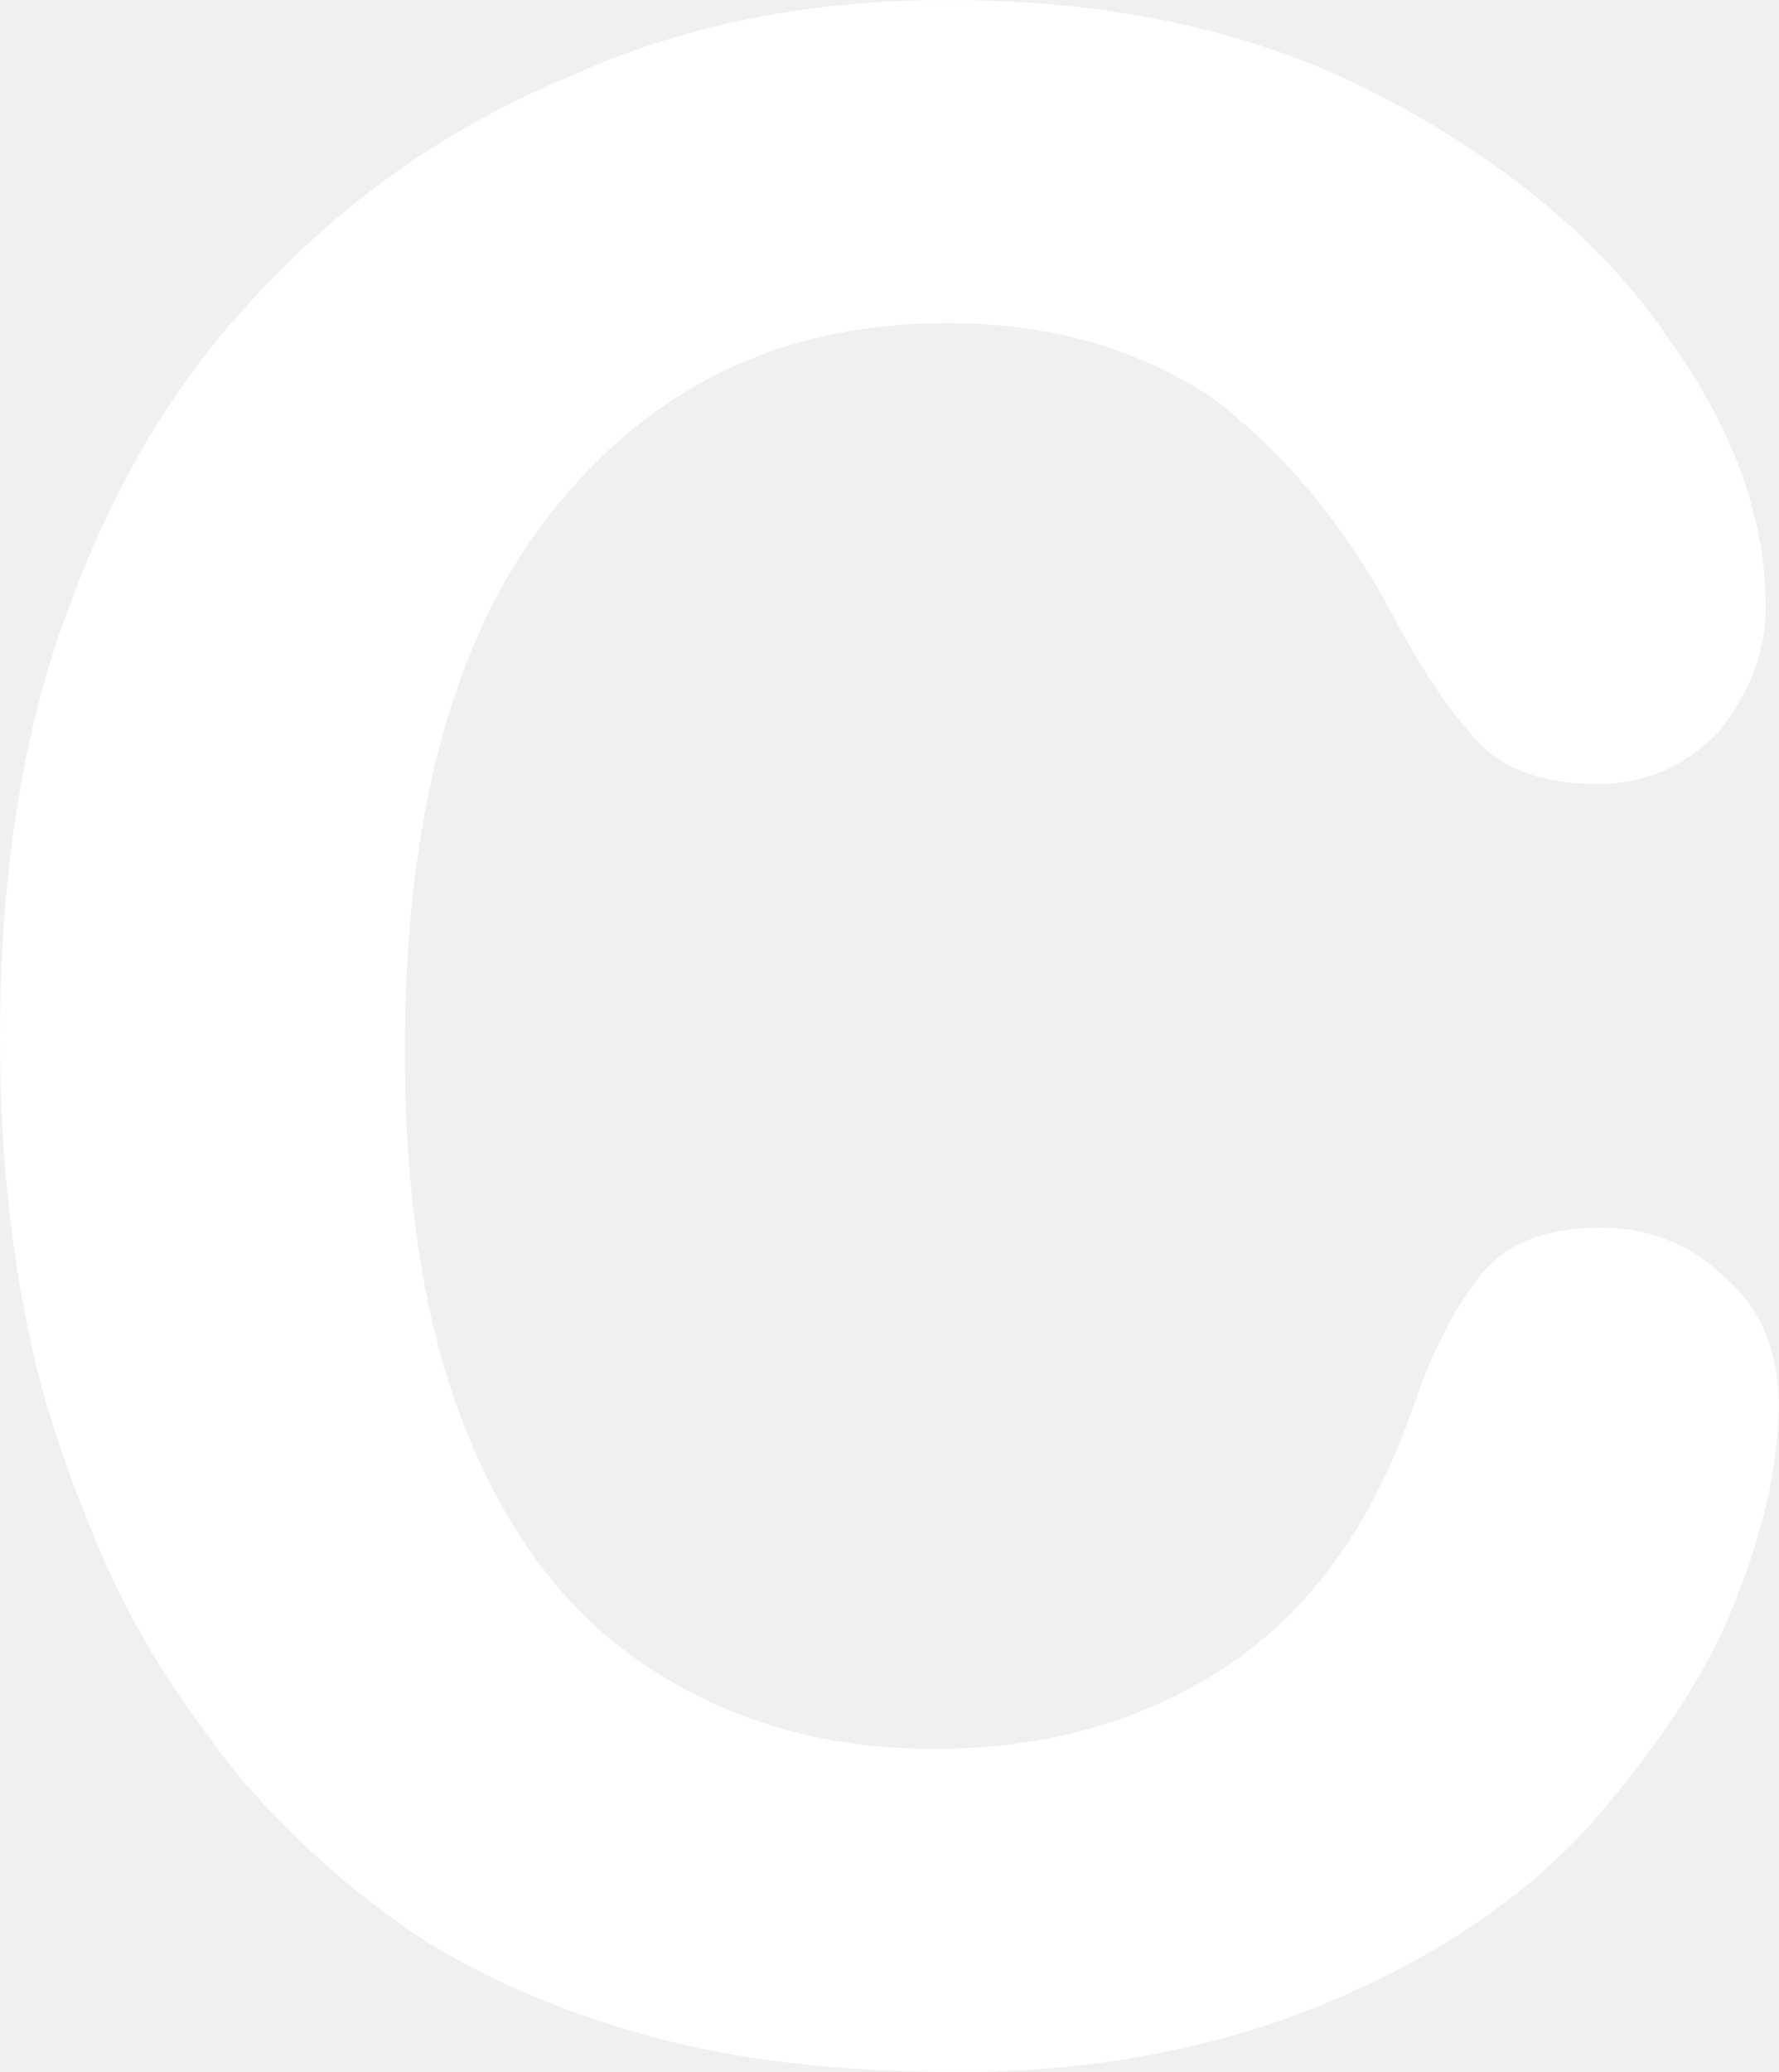
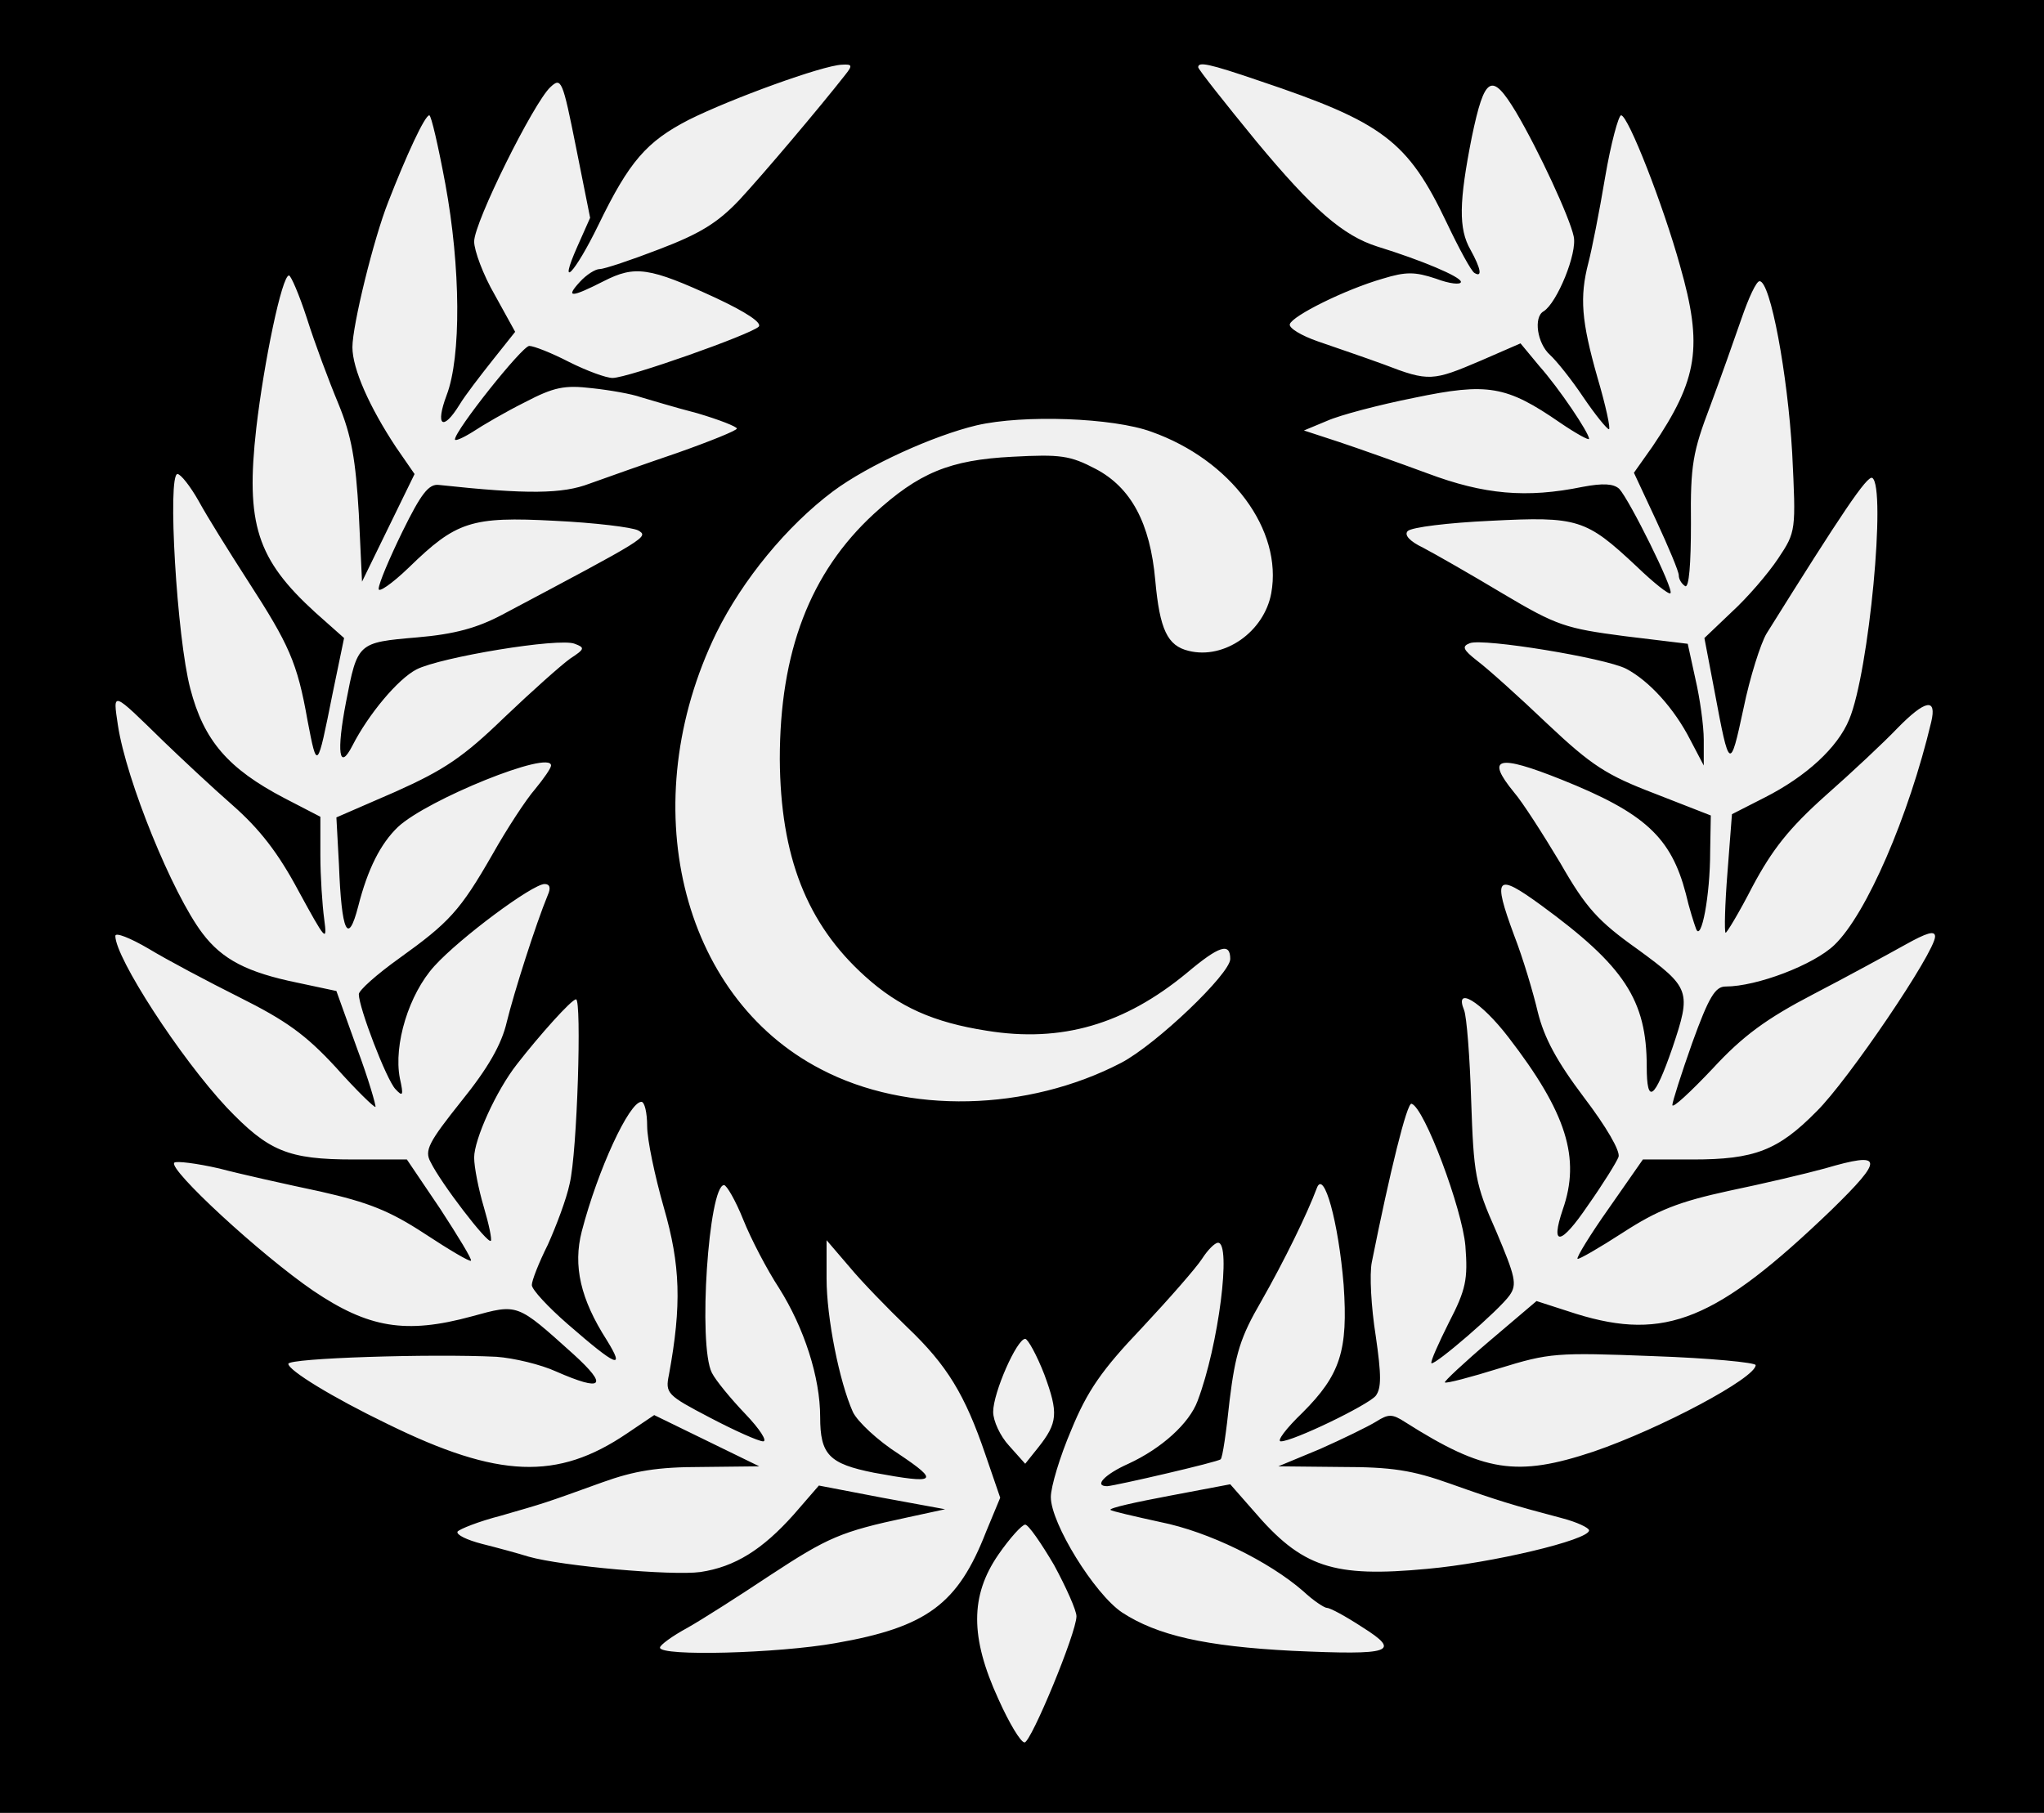
- <svg xmlns="http://www.w3.org/2000/svg" version="1.1" id="Layer_1" x="0px" y="0px" viewBox="0 0 41.3 48.1" style="enable-background:new 0 0 41.3 48.1;" xml:space="preserve">
-   <style type="text/css">
- 	.st0{fill:#FFFFFF;}
- </style>
-   <path class="st0" d="M41.3,32.6c0,1.5-0.4,3.1-1.1,4.8c-0.7,1.7-1.9,3.4-3.4,5.1c-1.6,1.7-3.6,3-6,4s-5.3,1.6-8.5,1.6  c-2.4,0-4.7-0.2-6.7-0.7s-3.8-1.2-5.5-2.2c-1.6-1-3.1-2.3-4.5-3.9c-1.2-1.5-2.3-3.1-3.1-4.9S1,32.7,0.6,30.6c-0.4-2-0.6-4.2-0.6-6.5  c0-3.7,0.5-7.1,1.6-10c1.1-3,2.6-5.5,4.7-7.6c2-2.1,4.4-3.7,7.1-4.8C16.1,0.5,19,0,22,0c3.8,0,7.1,0.7,10,2.2s5.2,3.4,6.7,5.6  c1.6,2.2,2.3,4.3,2.3,6.3c0,1.1-0.4,2-1.1,2.9c-0.8,0.8-1.7,1.2-2.8,1.2c-1.2,0-2.1-0.3-2.7-0.9c-0.6-0.6-1.3-1.6-2-2.9  c-1.2-2.3-2.7-4-4.3-5.2c-1.7-1.1-3.7-1.7-6.1-1.7c-3.9,0-6.9,1.5-9.2,4.4S9.4,19,9.4,24.4c0,3.6,0.5,6.6,1.5,9s2.4,4.2,4.3,5.4  c1.9,1.2,4,1.8,6.5,1.8c2.7,0,5-0.7,6.9-2s3.3-3.3,4.2-5.9c0.4-1.2,0.9-2.2,1.5-3s1.5-1.2,2.9-1.2c1.1,0,2.1,0.4,2.9,1.2  C40.9,30.4,41.3,31.4,41.3,32.6z" />
+ <svg xmlns="http://www.w3.org/2000/svg" version="1.0" width="319pt" height="283pt" viewBox="0 0 319 283" preserveAspectRatio="xMidYMid meet">
+   <g transform="translate(0,283) scale(0.1,-0.1)" fill="#000000" stroke="none">
+     <path d="M0 1415 l0 -1415 1595 0 1595 0 0 1415 0 1415 -1595 0 -1595 0 0 -1415z m1319 1298 c-40 -51 -127 -154 -165 -195 -34 -36 -62 -53 -125 -77 -44 -17 -86 -31 -93 -31 -7 0 -21 -9 -31 -20 -23 -25 -14 -25 37 1 49 25 71 22 175 -26 47 -22 73 -39 67 -45 -12 -12 -204 -80 -228 -80 -10 0 -40 11 -68 25 -27 14 -55 25 -62 25 -11 0 -116 -132 -116 -146 0 -3 12 2 28 12 15 10 51 31 81 46 46 24 62 27 105 22 28 -3 62 -9 76 -14 14 -4 53 -16 88 -25 34 -10 62 -21 62 -24 0 -3 -42 -20 -93 -38 -50 -17 -112 -39 -137 -48 -42 -16 -96 -17 -235 -2 -16 2 -28 -14 -57 -73 -20 -41 -37 -81 -37 -89 -1 -7 20 7 47 33 74 72 97 80 228 73 62 -3 120 -10 130 -15 17 -10 15 -11 -213 -132 -38 -20 -73 -30 -132 -35 -93 -8 -93 -8 -111 -101 -15 -78 -11 -109 10 -68 25 49 71 104 100 119 37 19 223 50 247 40 16 -6 16 -8 -7 -23 -14 -10 -60 -51 -103 -92 -64 -62 -94 -82 -170 -116 l-92 -40 4 -74 c4 -105 14 -127 30 -65 15 59 35 98 62 124 46 43 239 121 239 96 0 -4 -11 -20 -25 -37 -14 -16 -44 -62 -66 -101 -51 -89 -68 -107 -146 -163 -35 -25 -63 -50 -63 -56 0 -21 43 -133 57 -148 12 -13 13 -10 7 17 -10 52 14 131 54 175 40 44 153 128 172 128 8 0 10 -6 5 -17 -19 -46 -53 -153 -64 -198 -8 -35 -29 -72 -71 -124 -51 -64 -58 -77 -48 -95 16 -33 89 -128 94 -123 2 2 -3 26 -11 53 -8 27 -15 62 -15 77 0 28 34 104 67 146 35 45 85 101 92 101 9 0 2 -239 -10 -288 -5 -24 -21 -66 -34 -95 -14 -28 -25 -56 -25 -63 0 -7 25 -34 56 -61 77 -67 90 -72 61 -25 -41 64 -53 116 -39 170 25 96 74 202 93 202 5 0 9 -17 9 -38 0 -21 12 -78 26 -127 26 -90 28 -152 8 -261 -6 -29 -3 -32 64 -67 38 -20 76 -37 83 -37 7 0 -5 19 -28 43 -22 23 -46 52 -52 64 -22 43 -5 293 19 293 4 0 18 -24 30 -54 12 -30 37 -78 56 -107 39 -62 64 -139 64 -201 0 -59 14 -73 84 -87 98 -18 103 -14 39 29 -33 21 -65 51 -72 66 -21 47 -41 147 -41 208 l0 60 36 -42 c19 -23 60 -65 90 -94 62 -59 90 -105 122 -199 l23 -67 -22 -53 c-44 -113 -92 -149 -235 -174 -90 -16 -274 -21 -274 -7 0 4 19 18 43 31 23 13 81 50 129 82 90 59 110 68 213 90 l60 13 -98 18 -99 19 -39 -45 c-49 -55 -92 -82 -146 -90 -44 -6 -215 9 -268 24 -16 5 -49 14 -73 20 -23 6 -40 14 -38 19 3 4 33 16 68 25 69 20 64 18 158 52 50 18 86 24 155 24 l90 1 -82 40 -82 40 -43 -29 c-108 -73 -200 -70 -373 15 -87 42 -155 84 -155 94 0 9 223 16 325 11 27 -2 69 -12 93 -23 73 -32 82 -23 27 27 -89 80 -86 79 -159 59 -103 -28 -161 -18 -247 40 -82 56 -227 190 -217 200 3 3 35 -1 70 -9 34 -9 106 -25 158 -36 75 -17 108 -30 163 -66 38 -25 70 -44 72 -42 2 2 -20 38 -48 81 l-52 77 -83 0 c-103 0 -133 13 -198 81 -73 78 -174 234 -174 268 0 6 23 -3 52 -20 28 -17 92 -51 142 -76 72 -36 103 -58 150 -109 32 -36 60 -63 62 -62 1 2 -11 44 -29 92 l-32 89 -61 13 c-78 16 -117 36 -148 77 -47 62 -119 239 -132 325 -8 54 -10 54 72 -26 27 -26 75 -71 107 -99 42 -37 71 -74 103 -134 42 -77 45 -81 40 -44 -3 22 -6 67 -6 100 l0 60 -56 29 c-88 46 -126 90 -147 171 -21 79 -36 335 -20 335 5 0 20 -19 33 -42 13 -24 48 -80 77 -125 64 -99 77 -127 93 -218 15 -78 15 -78 39 42 l18 87 -45 40 c-91 83 -109 138 -92 288 12 103 40 238 51 238 3 0 16 -30 28 -67 12 -38 34 -97 49 -133 21 -51 27 -88 32 -172 l5 -106 41 84 41 84 -29 42 c-41 62 -68 122 -68 156 0 34 33 169 56 227 28 72 57 135 64 135 3 0 14 -48 25 -107 24 -130 25 -270 2 -330 -18 -48 -6 -57 20 -15 9 15 33 46 52 70 l35 44 -32 58 c-18 31 -32 69 -32 83 0 30 93 217 119 241 17 16 19 11 40 -94 l22 -110 -20 -45 c-31 -70 -4 -42 33 34 48 99 75 130 141 164 66 33 209 85 239 86 16 1 17 -1 5 -16z m646 -9 c194 -65 232 -94 293 -222 19 -40 38 -75 43 -78 13 -8 10 7 -6 36 -19 33 -18 75 2 176 20 96 31 102 69 39 36 -61 84 -165 90 -194 6 -26 -26 -104 -47 -117 -16 -9 -10 -50 10 -68 10 -9 34 -39 52 -66 19 -28 37 -50 40 -50 3 0 -5 37 -18 81 -25 88 -28 125 -14 179 5 19 17 79 26 133 9 53 21 97 25 97 11 0 66 -141 92 -235 36 -126 28 -177 -43 -282 l-29 -41 35 -75 c19 -41 35 -79 35 -85 0 -6 4 -13 10 -17 6 -3 9 34 9 98 -1 91 3 112 30 183 16 43 38 105 49 137 11 32 23 58 28 58 17 1 44 -146 51 -268 6 -122 6 -123 -22 -165 -16 -24 -48 -61 -72 -83 l-43 -41 16 -84 c23 -123 24 -124 45 -26 10 49 27 102 36 117 118 189 157 247 165 243 22 -14 -5 -303 -36 -377 -18 -44 -67 -89 -132 -122 l-51 -26 -7 -91 c-4 -50 -5 -92 -3 -94 1 -2 21 31 42 72 31 58 57 91 114 142 42 37 92 84 112 105 44 45 62 48 53 10 -35 -147 -101 -300 -151 -348 -32 -31 -121 -65 -170 -65 -16 0 -26 -16 -52 -88 -17 -48 -31 -92 -31 -97 0 -6 28 20 63 57 47 51 84 78 157 116 52 27 116 62 143 77 34 19 47 23 47 13 0 -24 -136 -225 -185 -273 -60 -61 -97 -75 -193 -75 l-78 0 -53 -76 c-29 -41 -51 -77 -49 -79 1 -2 34 17 71 41 54 35 87 48 165 65 53 11 121 27 150 35 92 27 93 16 10 -65 -179 -172 -259 -205 -398 -162 l-62 20 -73 -62 c-40 -34 -72 -64 -70 -65 2 -2 40 8 85 22 78 24 88 25 241 19 87 -3 159 -10 159 -14 0 -20 -148 -99 -253 -135 -120 -40 -171 -32 -294 46 -20 13 -26 13 -45 1 -13 -8 -52 -27 -88 -43 l-65 -27 98 -1 c79 0 111 -5 170 -26 73 -26 99 -34 175 -54 23 -6 42 -15 42 -19 0 -15 -152 -51 -252 -60 -148 -14 -196 2 -272 91 l-36 41 -95 -18 c-53 -10 -94 -19 -92 -22 2 -2 37 -10 78 -19 75 -15 169 -61 223 -108 16 -15 33 -26 37 -26 5 0 29 -13 55 -30 62 -39 46 -44 -109 -37 -136 7 -211 24 -266 60 -43 29 -111 139 -111 180 0 16 14 63 32 105 25 61 48 94 110 159 43 46 85 94 94 108 9 14 20 25 25 25 21 0 1 -160 -32 -247 -13 -35 -56 -74 -108 -98 -36 -16 -55 -35 -33 -35 14 1 174 38 177 42 3 2 9 44 14 92 9 73 17 99 49 154 37 65 72 137 87 177 11 31 34 -53 42 -151 7 -102 -5 -140 -64 -199 -26 -25 -41 -45 -34 -45 19 0 135 56 148 71 9 12 9 32 0 94 -7 44 -10 96 -6 115 28 140 55 250 62 247 20 -6 79 -164 84 -222 4 -52 1 -68 -26 -120 -16 -32 -29 -61 -27 -63 5 -4 106 83 122 106 12 17 9 29 -21 100 -33 74 -35 89 -39 204 -2 67 -7 131 -11 141 -16 39 26 14 69 -42 91 -118 113 -189 85 -269 -20 -59 -3 -56 39 6 24 34 45 68 48 76 3 9 -19 47 -54 93 -43 57 -62 93 -72 133 -7 30 -23 84 -37 120 -34 92 -28 98 42 47 130 -95 165 -148 165 -252 0 -60 12 -52 40 29 30 89 28 94 -54 154 -62 44 -81 65 -121 135 -27 45 -59 95 -72 110 -45 55 -26 60 74 20 130 -52 171 -90 194 -178 5 -22 13 -47 16 -55 8 -21 22 51 22 121 l1 56 -87 34 c-76 29 -99 44 -168 109 -44 42 -93 86 -109 98 -23 18 -25 23 -12 28 21 8 211 -23 244 -40 36 -19 75 -62 100 -111 l21 -40 0 40 c0 22 -6 65 -13 95 l-12 55 -99 12 c-91 12 -105 16 -189 66 -50 30 -106 62 -125 72 -21 10 -30 20 -24 26 6 6 64 13 129 16 137 7 149 3 228 -71 27 -26 51 -45 53 -42 6 5 -64 146 -80 163 -9 8 -25 9 -57 3 -88 -18 -154 -12 -242 21 -46 17 -108 39 -138 49 l-55 18 36 15 c20 9 81 25 136 36 115 24 144 19 228 -39 25 -17 45 -28 45 -25 0 9 -46 78 -78 114 l-29 35 -62 -27 c-75 -32 -81 -33 -151 -6 -30 11 -77 27 -103 36 -26 9 -46 21 -44 27 4 13 86 54 145 71 36 11 50 11 83 0 21 -8 39 -10 39 -5 0 8 -62 34 -130 55 -54 17 -101 58 -189 164 -50 61 -91 113 -91 116 0 9 16 6 95 -21z m-168 -548 c124 -44 205 -153 187 -252 -11 -60 -73 -104 -129 -90 -33 8 -45 33 -52 110 -8 90 -38 145 -93 174 -40 21 -55 23 -130 19 -98 -5 -146 -25 -216 -89 -100 -92 -147 -216 -147 -383 1 -152 42 -257 133 -339 53 -48 107 -72 190 -85 117 -19 215 10 312 90 51 43 68 48 68 22 0 -23 -115 -133 -170 -162 -146 -76 -334 -81 -469 -10 -220 114 -292 416 -163 681 41 83 110 167 182 221 55 41 157 87 224 103 73 17 213 12 273 -10z m-167 -1472 c22 -60 21 -75 -10 -114 l-20 -25 -25 28 c-14 15 -25 39 -25 53 0 30 37 114 50 114 4 0 18 -25 30 -56z m15 -297 c19 -35 35 -71 35 -80 0 -26 -71 -197 -81 -197 -6 0 -24 30 -41 68 -44 96 -44 161 0 225 18 26 37 47 42 47 5 0 25 -29 45 -63z" />
+   </g>
</svg>
